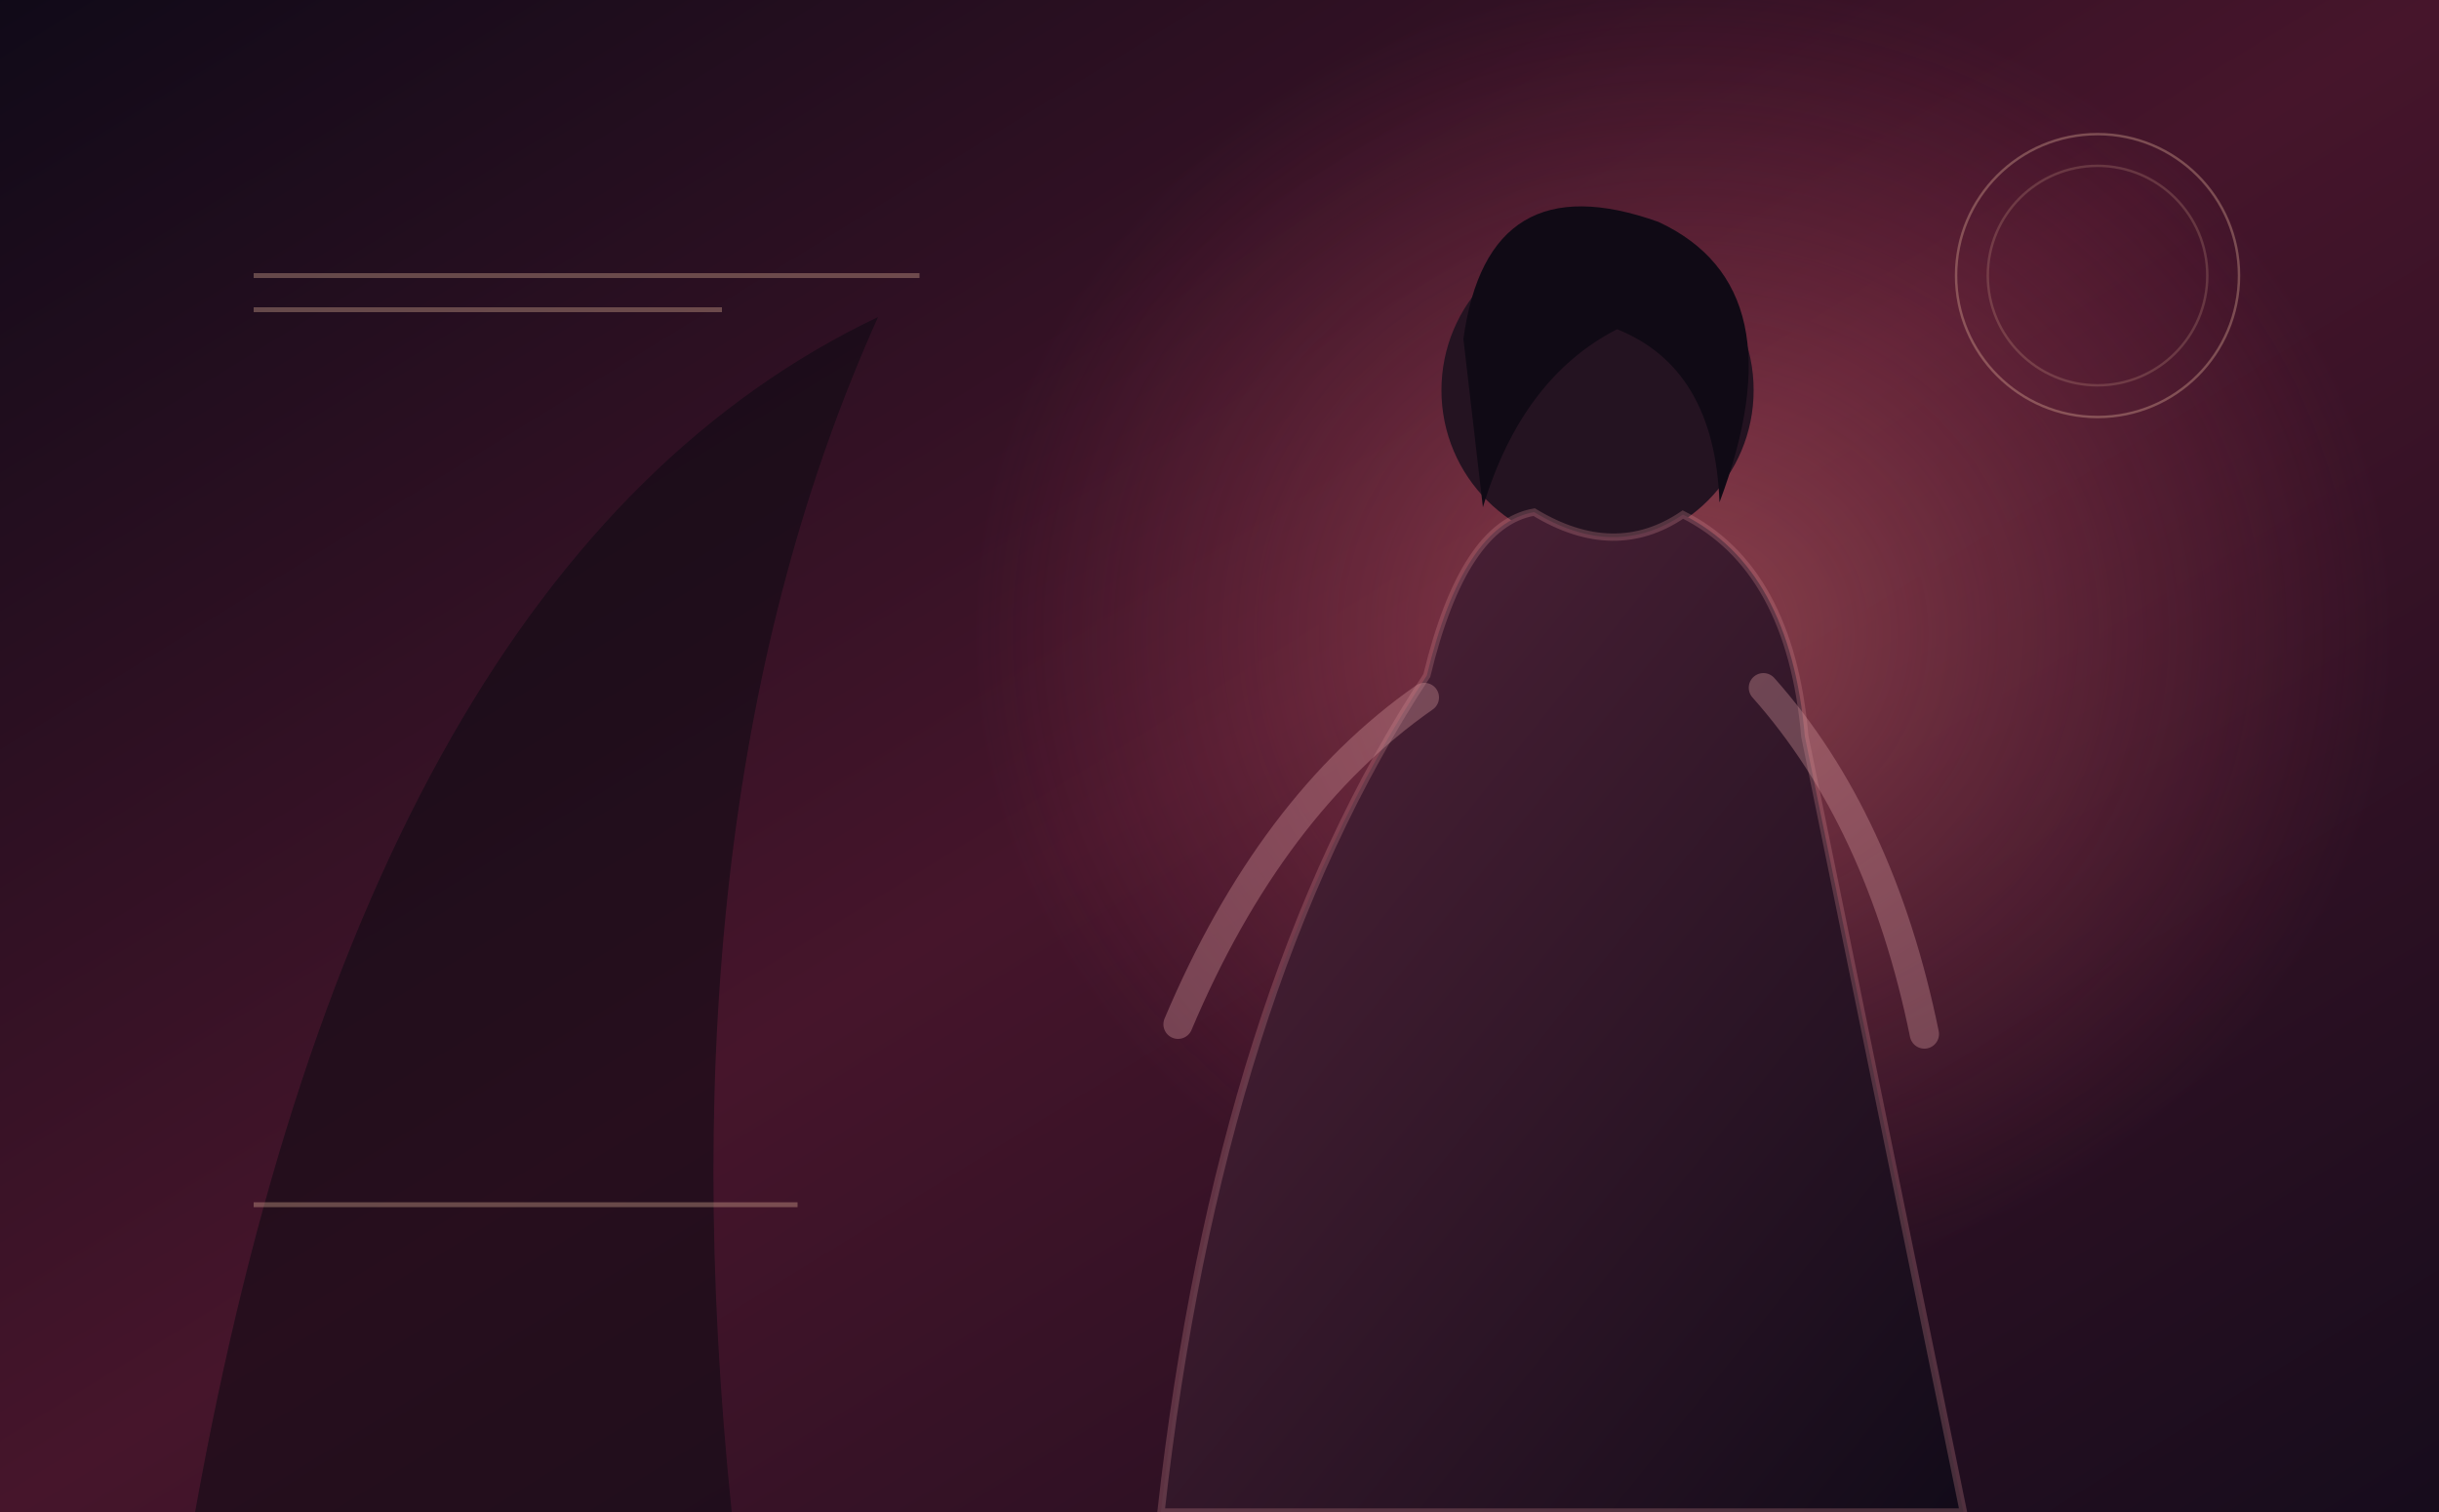
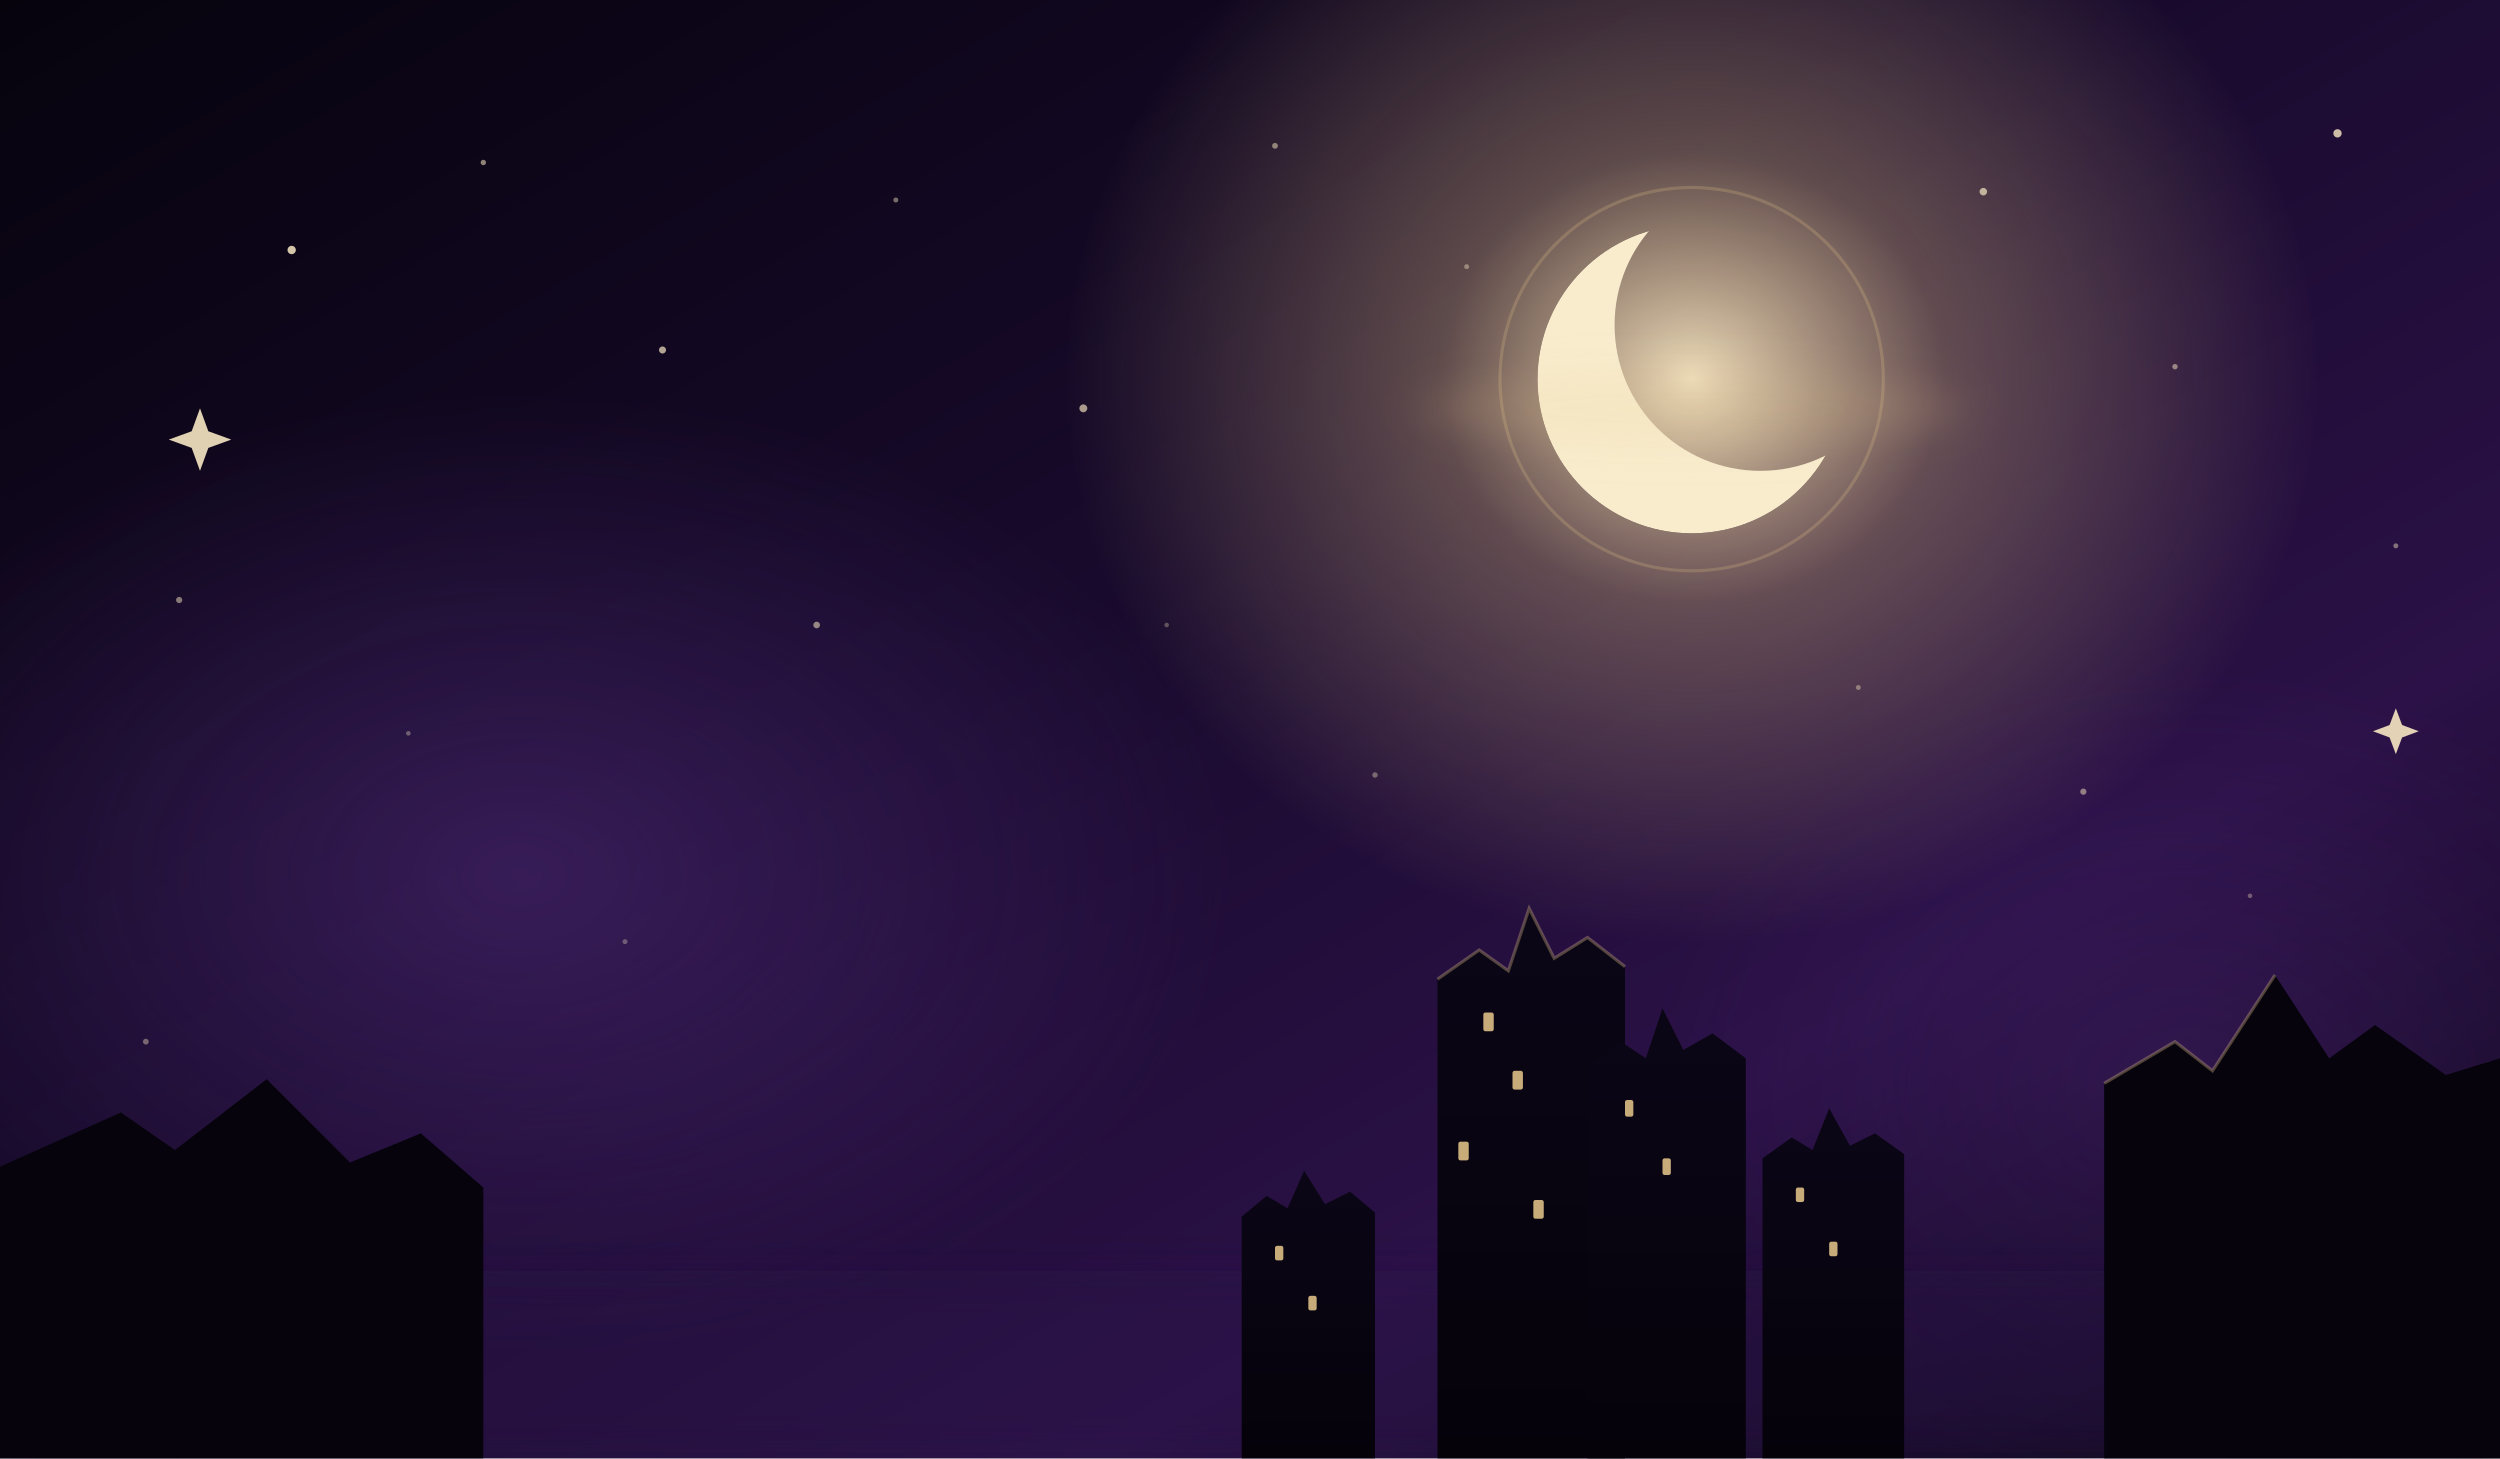
- <svg xmlns="http://www.w3.org/2000/svg" viewBox="0 0 1000 620" role="img" aria-label="Abstract silhouettes in evening light">
+ <svg xmlns="http://www.w3.org/2000/svg" viewBox="0 0 1200 700" role="img" aria-label="A crescent moon over a distant castle in a violet night sky">
  <defs>
-     <linearGradient id="bg" x2="1" y2="1">
-       <stop stop-color="#100a18" />
-       <stop offset=".5" stop-color="#46152b" />
-       <stop offset="1" stop-color="#160c1c" />
+     <linearGradient id="sky" x1="0" y1="0" x2="1" y2="1">
+       <stop offset="0" stop-color="#06030d" />
+       <stop offset=".42" stop-color="#180a2c" />
+       <stop offset=".72" stop-color="#2b1147" />
+       <stop offset="1" stop-color="#0a0514" />
    </linearGradient>
-     <radialGradient id="glow">
-       <stop stop-color="#e77c78" stop-opacity=".8" />
-       <stop offset="1" stop-color="#d94e68" stop-opacity="0" />
+     <radialGradient id="halo">
+       <stop stop-color="#f7e7c2" stop-opacity=".95" />
+       <stop offset=".4" stop-color="#e9c88b" stop-opacity=".34" />
+       <stop offset="1" stop-color="#e9c88b" stop-opacity="0" />
    </radialGradient>
-     <linearGradient id="dress" x2="1" y2="1">
-       <stop stop-color="#54243a" />
-       <stop offset="1" stop-color="#120b19" />
+     <radialGradient id="nebula">
+       <stop stop-color="#6a3a9e" stop-opacity=".55" />
+       <stop offset="1" stop-color="#6a3a9e" stop-opacity="0" />
+     </radialGradient>
+     <linearGradient id="spire" x1="0" y1="0" x2="0" y2="1">
+       <stop stop-color="#0b0616" />
+       <stop offset="1" stop-color="#05020a" />
    </linearGradient>
+     <mask id="crescent">
+       <rect width="1200" height="700" fill="#000" />
+       <circle cx="812" cy="182" r="74" fill="#fff" />
+       <circle cx="845" cy="156" r="70" fill="#000" />
+     </mask>
+     <filter id="soft" x="-30%" y="-30%" width="160%" height="160%">
+       <feGaussianBlur stdDeviation="9" />
+     </filter>
  </defs>
-   <rect width="1000" height="620" fill="url(#bg)" />
-   <ellipse cx="690" cy="260" rx="290" ry="270" fill="url(#glow)" opacity=".55" />
-   <path d="M 80 620 Q 150 230 360 130 Q 270 330 300 620" fill="#0c0912" opacity=".55" />
-   <circle cx="655" cy="160" r="64" fill="#241321" />
-   <path d="M 600 139 Q 610 66 680 91 Q 738 118 705 206 Q 703 151 663 135 Q 624 155 608 208 Z" fill="#100a15" />
-   <path d="M 585 277 Q 600 215 629 210 Q 662 230 690 211 Q 734 233 740 302 L 805 620 H 476 Q 500 406 585 277 Z" fill="url(#dress)" stroke="#cf8a91" stroke-opacity=".28" stroke-width="3" />
-   <path d="M 584 286 Q 521 330 483 420 M 723 282 Q 771 336 789 424" fill="none" stroke="#d5969c" stroke-opacity=".36" stroke-width="12" stroke-linecap="round" />
-   <path d="M 104 113 H 377 M 104 127 H 296 M 104 494 H 327" stroke="#e6b79c" stroke-opacity=".35" stroke-width="2" />
-   <circle cx="860" cy="113" r="58" fill="none" stroke="#e9b99f" stroke-opacity=".34" />
-   <circle cx="860" cy="113" r="45" fill="none" stroke="#e9b99f" stroke-opacity=".2" />
+   <rect width="1200" height="700" fill="url(#sky)" />
+   <ellipse cx="812" cy="182" rx="300" ry="270" fill="url(#halo)" />
+   <ellipse cx="250" cy="420" rx="340" ry="230" fill="url(#nebula)" opacity=".7" />
+   <ellipse cx="1050" cy="520" rx="260" ry="200" fill="url(#nebula)" opacity=".35" />
+   <circle cx="812" cy="182" r="74" fill="#f8eccd" mask="url(#crescent)" />
+   <circle cx="812" cy="182" r="92" fill="none" stroke="#e9c88b" stroke-opacity=".22" stroke-width="1.5" />
+   <g fill="#f7e7c2">
+     <circle cx="140" cy="120" r="2" opacity=".85" />
+     <circle cx="232" cy="78" r="1.3" opacity=".55" />
+     <circle cx="318" cy="168" r="1.7" opacity=".7" />
+     <circle cx="430" cy="96" r="1.2" opacity=".45" />
+     <circle cx="520" cy="196" r="1.9" opacity=".65" />
+     <circle cx="612" cy="70" r="1.4" opacity=".5" />
+     <circle cx="704" cy="128" r="1.2" opacity=".4" />
+     <circle cx="952" cy="92" r="1.8" opacity=".7" />
+     <circle cx="1044" cy="176" r="1.3" opacity=".5" />
+     <circle cx="1122" cy="64" r="2" opacity=".8" />
+     <circle cx="1150" cy="262" r="1.2" opacity=".45" />
+     <circle cx="86" cy="288" r="1.5" opacity=".5" />
+     <circle cx="196" cy="352" r="1.1" opacity=".35" />
+     <circle cx="392" cy="300" r="1.6" opacity=".55" />
+     <circle cx="892" cy="330" r="1.2" opacity=".4" />
+     <circle cx="1000" cy="380" r="1.5" opacity=".5" />
+     <circle cx="1080" cy="430" r="1.1" opacity=".35" />
+     <circle cx="560" cy="300" r="1.1" opacity=".3" />
+     <circle cx="660" cy="372" r="1.3" opacity=".38" />
+     <circle cx="300" cy="452" r="1.2" opacity=".32" />
+     <circle cx="70" cy="500" r="1.4" opacity=".4" />
+     <circle cx="1180" cy="560" r="1.2" opacity=".3" />
+   </g>
+   <g fill="#f7e7c2" opacity=".9">
+     <path d="M96 196l4 11 11 4-11 4-4 11-4-11-11-4 11-4z" />
+     <path d="M1150 340l3 8 8 3-8 3-3 8-3-8-8-3 8-3z" />
+   </g>
+   <g filter="url(#soft)" opacity=".55">
+     <ellipse cx="812" cy="196" rx="132" ry="18" fill="#e9c88b" opacity=".28" />
+     <rect x="0" y="610" width="1200" height="90" fill="#2b1147" opacity=".5" />
+   </g>
+   <g fill="#06030d">
+     <path d="M0 700V560l58-26 26 18 44-34 40 40 34-14 30 26v130z" />
+     <path d="M1010 700V520l34-20 18 14 30-46 26 40 22-16 34 24 26-8v192z" />
+   </g>
+   <g fill="url(#spire)">
+     <path d="M690 700V470l20-14 14 10 10-30 12 24 16-10 18 14v236z" />
+     <path d="M762 700V512l16-12 12 8 8-24 10 20 14-8 16 12v192z" />
+     <path d="M846 700V556l14-10 10 6 8-20 10 18 12-6 14 10v146z" />
+     <path d="M596 700V584l12-10 10 6 8-18 10 16 12-6 12 10v118z" />
+   </g>
+   <g fill="#e9c88b" opacity=".85">
+     <rect x="712" y="486" width="5" height="9" rx="1" />
+     <rect x="726" y="514" width="5" height="9" rx="1" />
+     <rect x="700" y="548" width="5" height="9" rx="1" />
+     <rect x="736" y="576" width="5" height="9" rx="1" />
+     <rect x="780" y="528" width="4" height="8" rx="1" />
+     <rect x="798" y="556" width="4" height="8" rx="1" />
+     <rect x="862" y="570" width="4" height="7" rx="1" />
+     <rect x="878" y="596" width="4" height="7" rx="1" />
+     <rect x="612" y="598" width="4" height="7" rx="1" />
+     <rect x="628" y="622" width="4" height="7" rx="1" />
+   </g>
+   <g fill="none" stroke="#e9c88b" stroke-opacity=".32" stroke-width="1.5">
+     <path d="M690 470l20-14 14 10 10-30 12 24 16-10 18 14" />
+     <path d="M1010 520l34-20 18 14 30-46" />
+   </g>
</svg>
